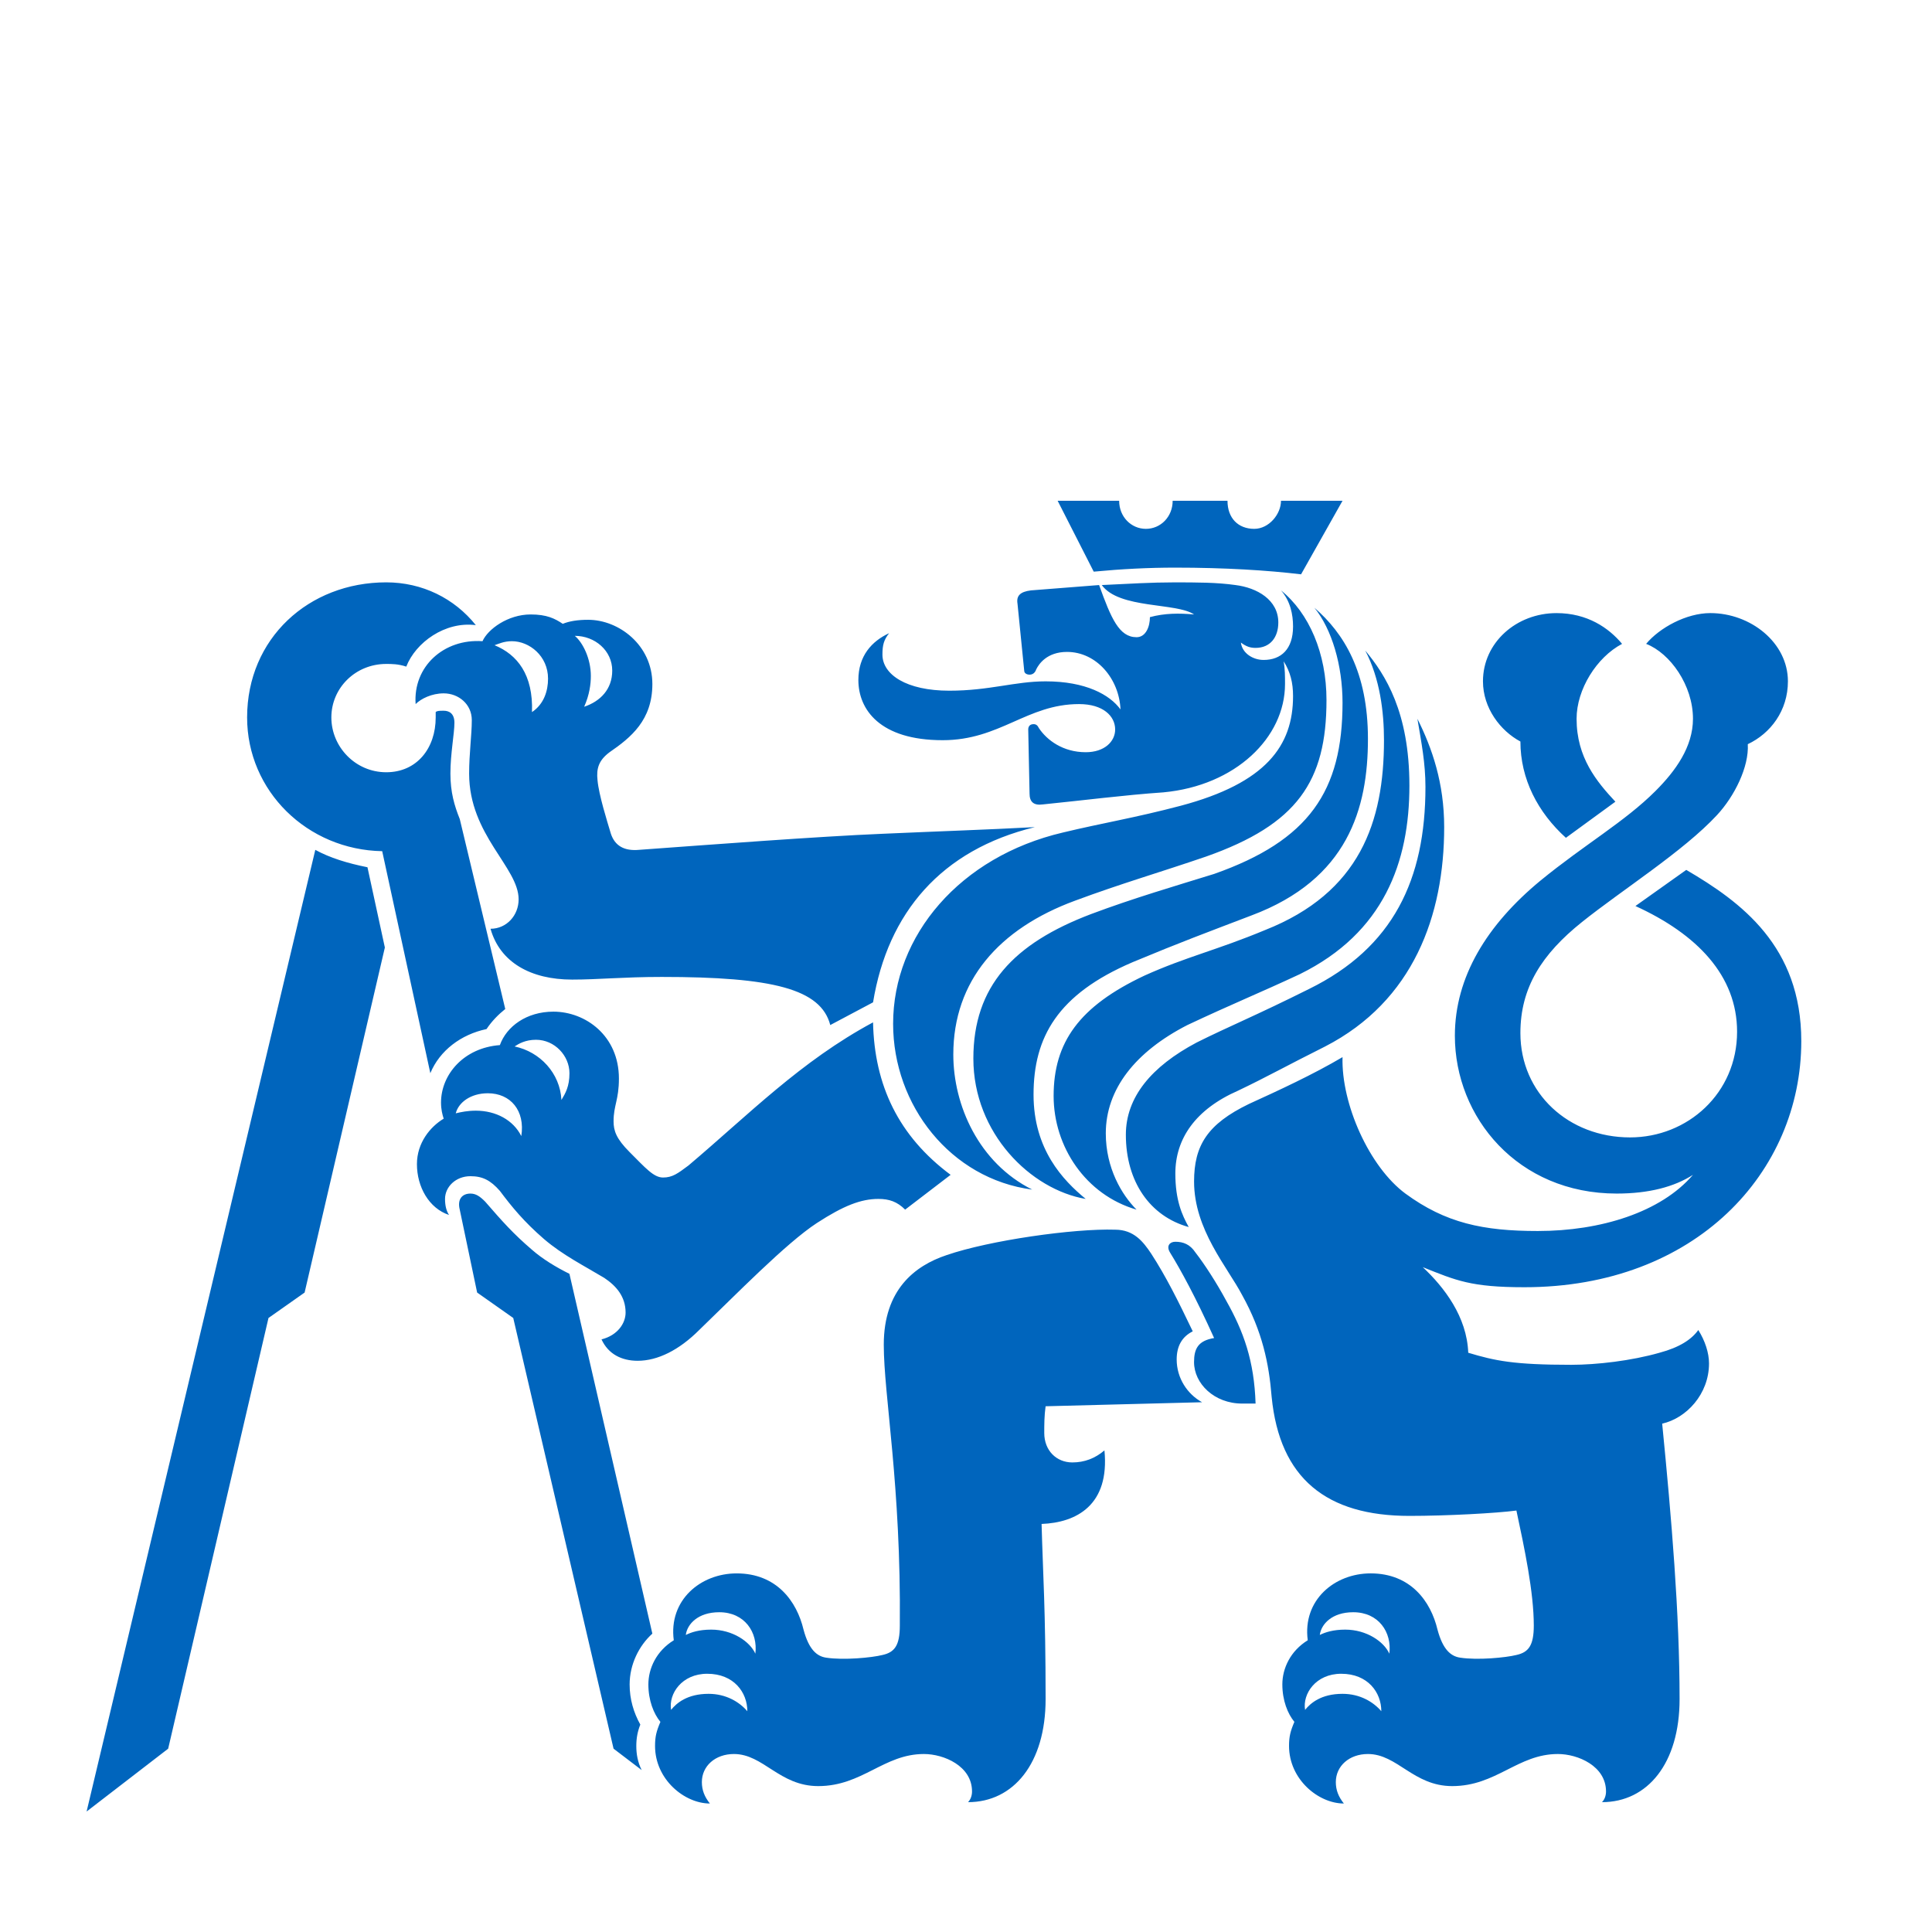
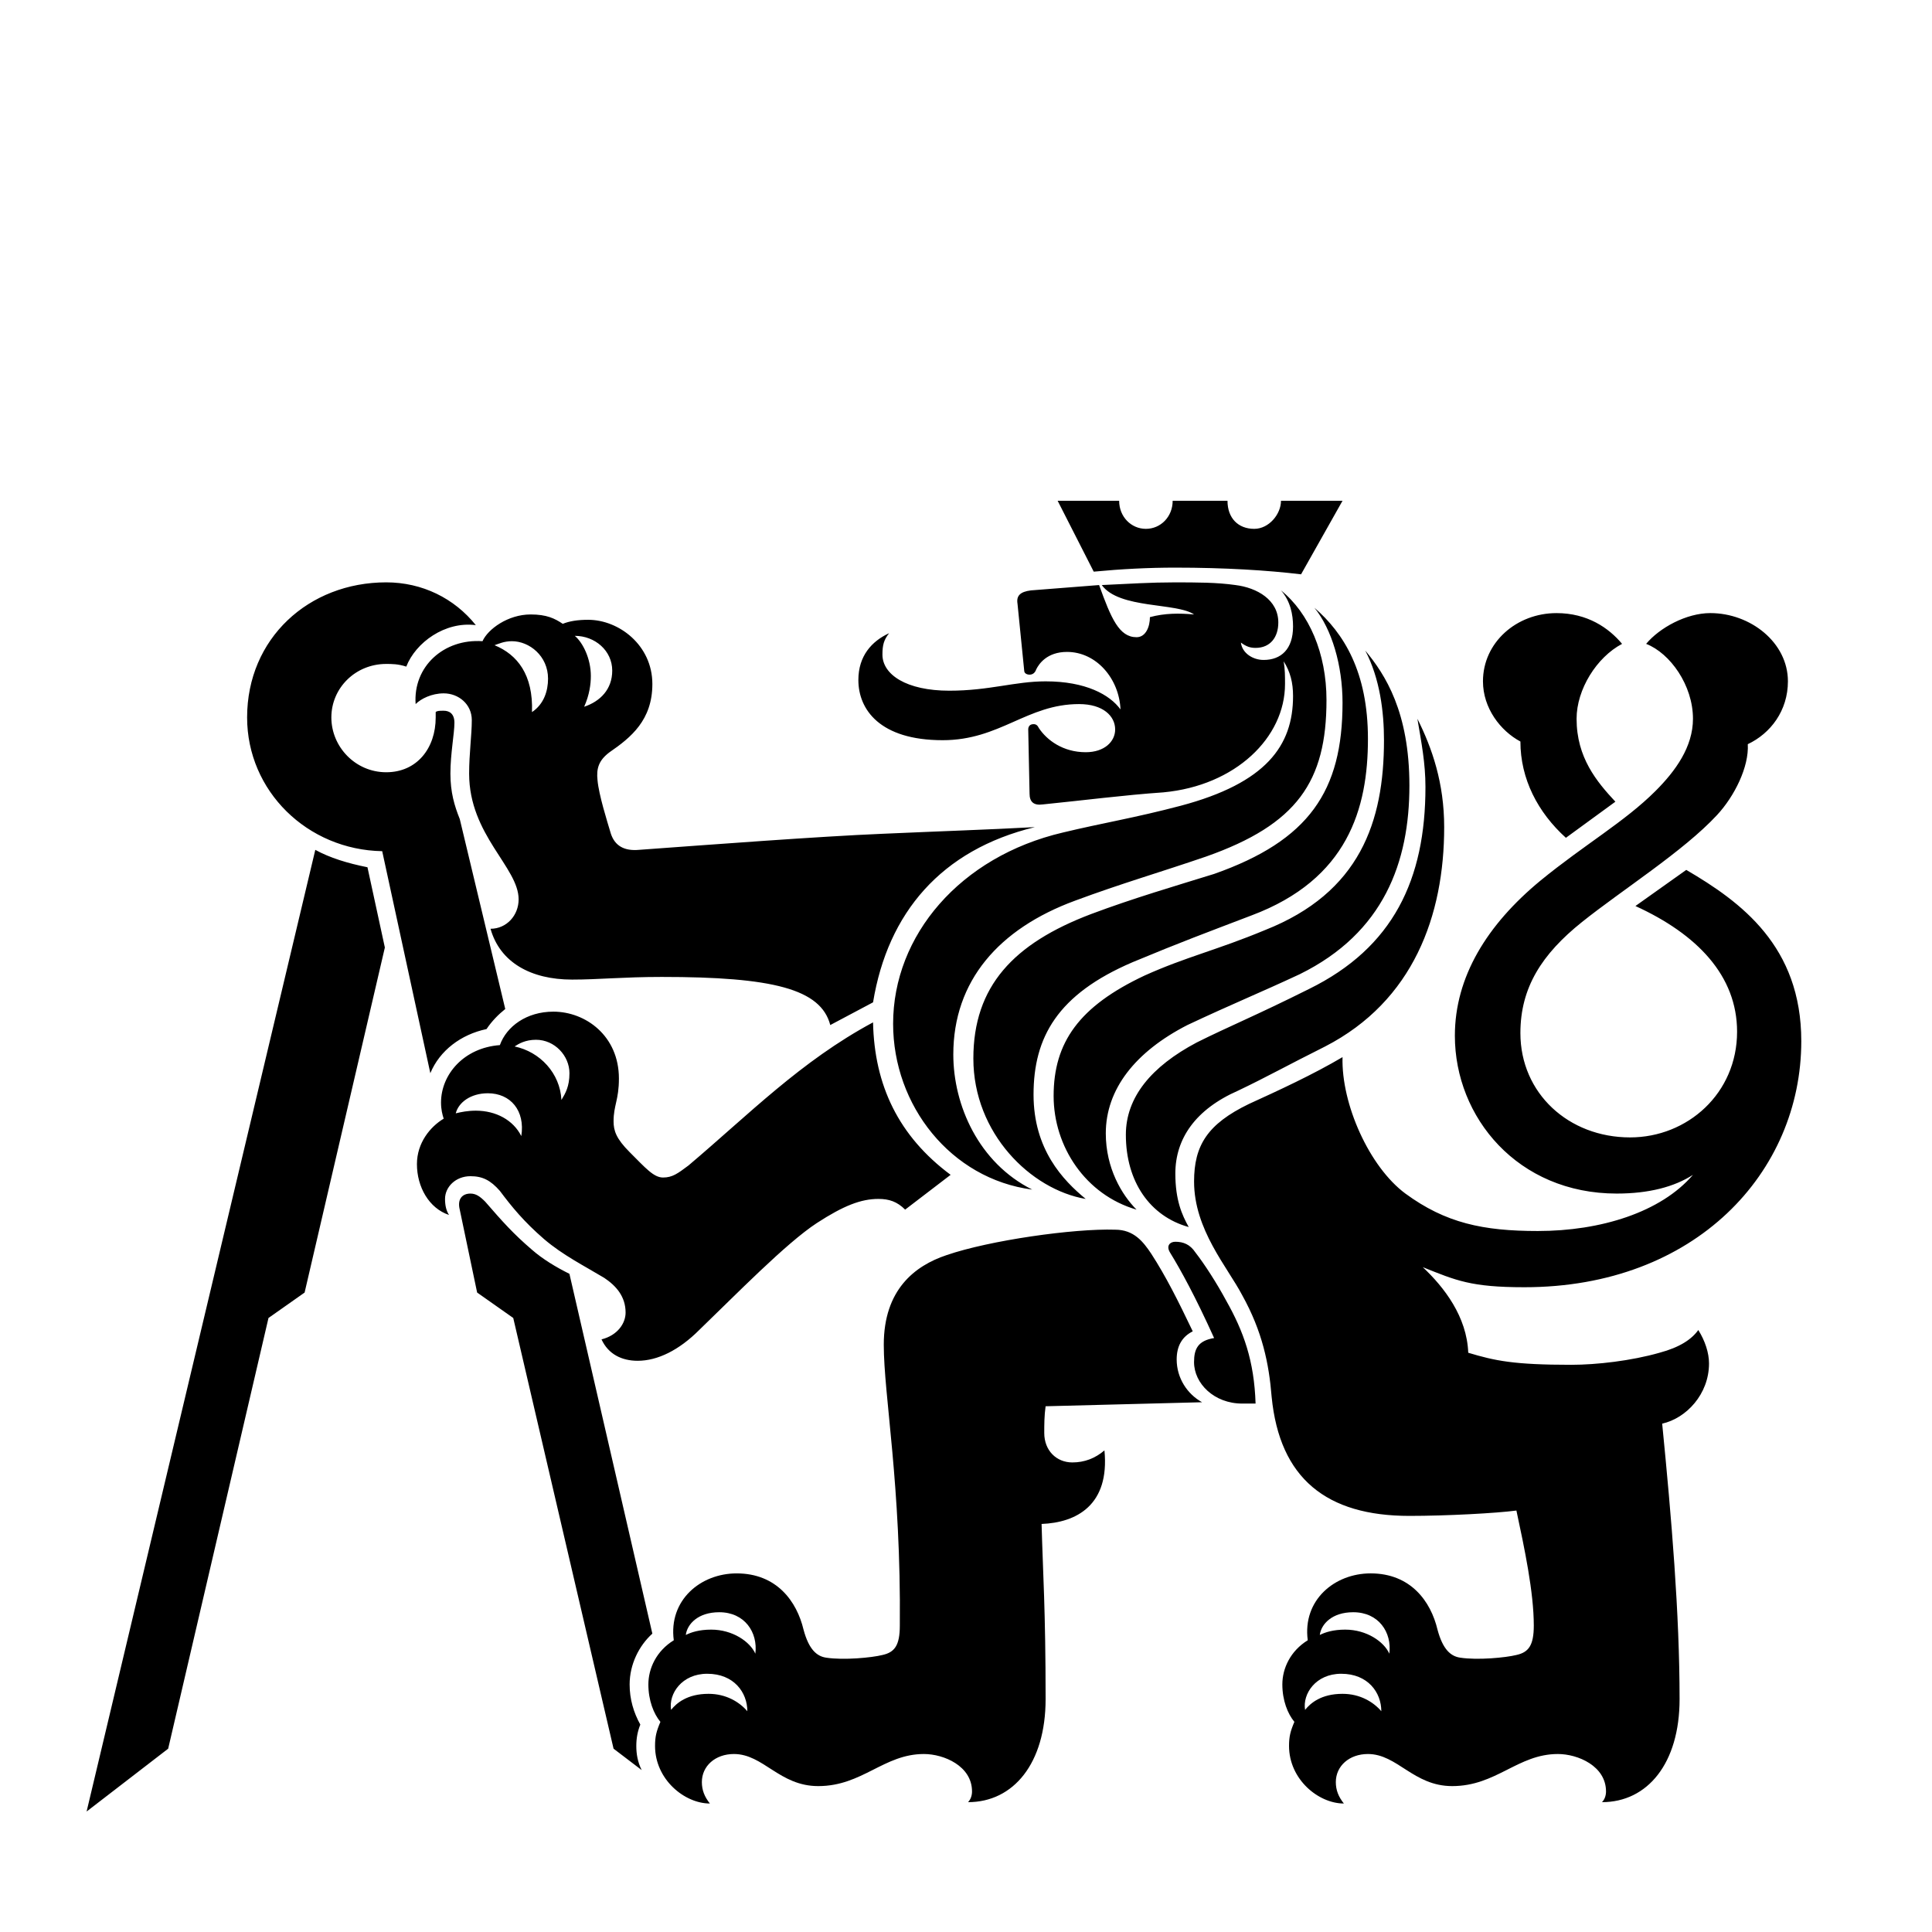
<svg xmlns="http://www.w3.org/2000/svg" version="1.1" id="Layer_1" x="0px" y="0px" viewBox="0 0 141.73 141.73" enable-background="new 0 0 141.73 141.73" xml:space="preserve">
  <g>
-     <path fill="#0065BD" d="M114.873,61.461l3.63-2.649c-1.373-1.472-2.846-3.238-2.846-6.083c0-2.159,1.473-4.513,3.337-5.495   c-0.981-1.178-2.551-2.257-4.809-2.257c-2.942,0-5.396,2.159-5.396,5.004c0,1.962,1.276,3.63,2.747,4.416   C111.536,57.144,112.812,59.597,114.873,61.461 M95.445,42.132l3.042-5.397h-4.514c0,0.981-0.883,2.061-1.964,2.061   c-1.177,0-1.961-0.785-1.961-2.061h-4.022c0,1.178-0.884,2.061-1.963,2.061c-1.078,0-1.963-0.882-1.963-2.061h-4.513l2.648,5.201   c2.061-0.196,4.023-0.295,5.985-0.295C89.853,41.641,92.992,41.837,95.445,42.132 M87.204,90.015   c-0.491-0.885-0.982-1.964-0.982-3.926c0-2.552,1.472-4.709,4.611-6.083c2.062-0.982,3.631-1.864,6.379-3.238   c6.476-3.337,8.732-9.615,8.732-16.09c0-3.239-0.883-5.79-1.964-7.948c0.295,1.766,0.59,3.238,0.59,5.004   c0,6.77-2.354,11.774-8.536,14.815c-3.926,1.962-5.887,2.748-8.243,3.926c-3.335,1.765-5.199,4.021-5.199,6.768   C82.592,86.678,84.357,89.228,87.204,90.015 M83.376,88.738c-1.079-1.08-2.256-3.042-2.256-5.594c0-3.236,2.158-5.985,5.985-7.947   c3.336-1.569,5.298-2.354,8.241-3.729c6.182-3.042,8.047-8.241,8.047-13.834c0-5.396-1.768-8.145-3.239-9.91   c1.08,2.061,1.374,4.514,1.374,6.574c0,5.985-1.767,11.185-8.731,13.933c-3.533,1.472-5.79,1.962-8.832,3.335   c-4.808,2.259-6.672,4.908-6.672,8.832C77.293,84.127,79.647,87.658,83.376,88.738 M79.647,87.953   c-1.668-1.374-3.827-3.629-3.827-7.652c0-4.221,1.768-7.36,7.263-9.714c3.531-1.472,5.396-2.159,8.731-3.434   c7.065-2.649,8.537-7.85,8.537-12.951c0-4.907-1.767-7.752-3.926-9.617c1.276,1.57,2.062,4.22,2.062,6.967   c0,6.476-2.453,10.105-9.42,12.559c-2.846,0.884-5.887,1.767-9.026,2.944c-5.692,2.159-8.636,5.299-8.636,10.597   C71.405,83.145,75.625,87.268,79.647,87.953 M75.723,87.268c-3.924-1.964-5.789-6.183-5.789-9.911   c0-5.397,3.336-9.223,8.928-11.283c3.435-1.276,6.183-2.061,9.616-3.238c6.673-2.355,8.832-5.496,8.832-11.48   c0-3.434-1.276-6.378-3.337-8.046c0.688,0.786,0.884,1.767,0.884,2.65c0,1.667-0.884,2.453-2.159,2.453   c-0.785,0-1.57-0.491-1.668-1.275c0.393,0.294,0.687,0.391,1.078,0.391c1.081,0,1.668-0.784,1.668-1.863   c0-1.668-1.569-2.551-3.139-2.747c-1.374-0.196-2.847-0.196-4.515-0.196c-1.667,0-3.237,0.098-5.297,0.196   c1.274,1.765,5.493,1.275,6.77,2.158c-1.079-0.099-2.158-0.099-3.238,0.196c0,0.687-0.294,1.472-0.981,1.472   c-1.275,0-1.863-1.374-2.747-3.826l-5.004,0.392c-0.784,0.098-1.079,0.392-0.981,0.982l0.491,4.905   c0,0.197,0.196,0.294,0.393,0.294c0.195,0,0.392-0.098,0.49-0.392c0.195-0.392,0.785-1.276,2.257-1.276   c2.158,0,3.826,1.963,3.924,4.22c-0.783-1.08-2.551-2.061-5.493-2.061c-2.258,0-4.121,0.686-7.065,0.686   c-3.14,0-4.906-1.177-4.906-2.649c0-0.687,0.098-1.079,0.491-1.57c-1.276,0.589-2.257,1.668-2.257,3.435   c0,2.158,1.57,4.415,6.182,4.415c4.22,0,6.182-2.649,10.008-2.649c1.767,0,2.648,0.883,2.648,1.863   c0,0.884-0.784,1.668-2.158,1.668c-1.668,0-2.845-0.882-3.435-1.766c-0.098-0.195-0.195-0.293-0.393-0.293   c-0.293,0-0.391,0.196-0.391,0.391l0.098,4.711c0,0.588,0.293,0.883,0.98,0.786c2.944-0.295,5.985-0.688,8.832-0.884   c5.298-0.49,8.928-4.022,8.928-7.947c0-0.589,0-1.08-0.099-1.668c0.492,0.785,0.688,1.571,0.688,2.552   c0,3.631-1.963,6.377-8.243,8.046c-3.336,0.882-5.788,1.275-8.635,1.962c-7.555,1.767-12.461,7.555-12.461,14.031   C65.518,81.085,69.738,86.481,75.723,87.268 M42.854,51.846c0.393-0.883,0.49-1.668,0.49-2.257c0-1.275-0.588-2.453-1.178-2.944   c1.472,0,2.747,1.08,2.747,2.551C44.913,50.57,44.031,51.453,42.854,51.846 M60.908,75.197l3.139-1.667   c1.08-6.575,5.004-11.186,11.872-12.853c-3.63,0.195-6.77,0.293-11.185,0.489c-4.71,0.197-12.461,0.786-17.858,1.178   c-1.079,0.098-1.766-0.293-2.061-1.178c-0.293-0.98-0.882-2.845-0.981-3.924c-0.098-0.883,0.099-1.472,0.884-2.061   c1.569-1.079,3.139-2.354,3.139-5.003c0-2.846-2.453-4.71-4.709-4.71c-0.786,0-1.374,0.099-1.864,0.295   c-0.589-0.393-1.177-0.687-2.356-0.687c-1.667,0-3.139,1.079-3.532,1.962c-2.845-0.196-5.102,1.865-4.906,4.612   c0.393-0.392,1.177-0.786,2.061-0.786c1.079,0,2.06,0.786,2.06,1.963c0,1.08-0.196,2.453-0.196,3.925   c0,4.514,3.631,6.869,3.631,9.223c0,1.178-0.883,2.159-2.061,2.159c0.687,2.453,2.943,3.728,5.985,3.728   c1.963,0,3.729-0.195,6.574-0.195C56.688,71.666,60.22,72.549,60.908,75.197 M91.128,102.965h0.98   c-0.099-3.139-0.882-5.298-2.158-7.555c-0.687-1.274-1.569-2.649-2.257-3.533c-0.392-0.588-0.882-0.783-1.472-0.783   c-0.393,0-0.687,0.293-0.393,0.783c0.785,1.276,1.864,3.238,3.238,6.28c-1.178,0.197-1.472,0.786-1.472,1.767   C87.596,101.493,89.067,102.965,91.128,102.965 M39.026,52.238c0.098-2.748-1.079-4.22-2.747-4.906   c0.294-0.098,0.687-0.294,1.275-0.294c1.276,0,2.65,1.08,2.65,2.748C40.205,50.667,39.91,51.649,39.026,52.238 M101.921,121.313   c-0.393-0.883-1.668-1.765-3.237-1.765c-0.884,0-1.472,0.195-1.865,0.391c0.099-0.785,0.884-1.667,2.454-1.667   C101.137,118.272,102.118,119.744,101.921,121.313 M101.332,125.534c-0.588-0.688-1.57-1.276-2.845-1.276   c-1.57,0-2.354,0.687-2.748,1.177c-0.196-1.177,0.785-2.649,2.649-2.649C100.352,122.785,101.332,124.16,101.332,125.534    M31.569,78.729c0.688-1.668,2.257-2.845,4.122-3.237c0.392-0.59,0.882-1.079,1.374-1.472l-3.336-13.933   c-0.393-0.981-0.687-1.963-0.687-3.336c0-1.472,0.294-2.944,0.294-3.729c0-0.687-0.393-0.883-0.785-0.883   c-0.294,0-0.491,0-0.589,0.099v0.392c0,2.257-1.374,4.022-3.63,4.022c-2.257,0-4.024-1.863-4.024-4.022s1.767-3.924,4.024-3.924   c0.392,0,0.883,0,1.472,0.196c0.686-1.767,2.845-3.336,5.102-3.042c-1.57-1.962-3.924-3.139-6.573-3.139   c-5.692,0-10.205,4.12-10.205,9.909c0,5.397,4.415,9.714,9.91,9.812L31.569,78.729z M46.778,99.826   c1.472,0,3.042-0.785,4.514-2.257c2.649-2.552,6.378-6.378,8.634-7.85c1.963-1.274,3.238-1.767,4.513-1.767   c0.786,0,1.374,0.197,1.962,0.785l3.336-2.552c-3.826-2.845-5.593-6.573-5.691-11.185c-5.298,2.845-9.125,6.769-13.54,10.499   c-0.786,0.588-1.178,0.883-1.865,0.883s-1.275-0.688-2.452-1.864c-0.982-0.982-1.178-1.57-1.178-2.257   c0-1.178,0.392-1.57,0.392-3.14c0-3.141-2.452-4.907-4.808-4.907c-1.962,0-3.434,1.081-3.925,2.454   c-2.649,0.196-4.317,2.158-4.317,4.218c0,0.492,0.098,0.883,0.196,1.178c-0.982,0.59-1.963,1.767-1.963,3.336   c0,1.669,0.883,3.239,2.354,3.729c-0.195-0.295-0.293-0.685-0.293-1.177c0-0.883,0.785-1.667,1.863-1.667   c0.884,0,1.472,0.293,2.159,1.077c0.883,1.18,1.767,2.259,3.238,3.533c1.374,1.178,2.944,1.962,4.416,2.847   c0.883,0.588,1.57,1.372,1.57,2.55c0,0.786-0.589,1.669-1.766,1.964C44.62,99.334,45.601,99.826,46.778,99.826 M41.186,80.692   c-0.099-1.963-1.57-3.533-3.435-3.925c0.295-0.195,0.786-0.49,1.57-0.49c1.374,0,2.454,1.177,2.454,2.452   C41.774,79.711,41.479,80.201,41.186,80.692 M52.077,132.304c-0.393-0.491-0.589-0.981-0.589-1.571c0-1.177,0.98-2.06,2.354-2.06   c2.159,0,3.336,2.354,6.182,2.354c3.238,0,4.808-2.354,7.752-2.354c1.472,0,3.531,0.883,3.531,2.747   c0,0.295-0.098,0.59-0.293,0.785c3.334,0,5.691-2.845,5.691-7.556c0-6.572-0.197-9.224-0.295-12.853   c2.551-0.098,5.005-1.374,4.611-5.396c-0.688,0.588-1.472,0.883-2.354,0.883c-1.178,0-2.061-0.883-2.061-2.159   c0-0.589,0-1.276,0.099-1.962l11.479-0.295c-1.078-0.589-1.864-1.767-1.864-3.139c0-0.982,0.394-1.669,1.179-2.062   c-1.08-2.257-1.963-4.023-3.042-5.69c-0.589-0.883-1.275-1.767-2.65-1.767c-3.041-0.098-9.222,0.784-12.362,1.864   c-2.355,0.784-4.612,2.551-4.612,6.574c0,3.728,1.276,10.302,1.177,20.605c0,1.472-0.393,1.962-1.275,2.157   c-0.785,0.197-2.845,0.393-4.121,0.197c-0.687-0.098-1.275-0.588-1.668-2.06c-0.491-2.062-1.962-4.123-4.906-4.123   c-2.649,0-5.003,1.964-4.612,4.906c-1.275,0.786-1.864,2.062-1.864,3.238s0.392,2.159,0.883,2.748   c-0.294,0.688-0.393,1.078-0.393,1.766C48.053,130.537,50.212,132.304,52.077,132.304 M38.242,83.342   c-0.589-1.177-1.864-1.864-3.336-1.864c-0.588,0-1.079,0.098-1.472,0.195c0.196-0.785,1.079-1.472,2.355-1.472   C37.456,80.201,38.536,81.478,38.242,83.342 M55.412,121.313c-0.392-0.883-1.668-1.765-3.238-1.765   c-0.883,0-1.472,0.195-1.864,0.391c0.099-0.785,0.883-1.667,2.453-1.667C54.627,118.272,55.608,119.744,55.412,121.313    M47.072,129.851c-0.294-0.59-0.393-1.178-0.393-1.767c0-0.588,0.098-1.078,0.294-1.57c-0.491-0.882-0.784-1.864-0.784-2.943   c0-1.472,0.686-2.845,1.667-3.729l-6.083-26.394c-0.982-0.49-1.963-1.079-2.748-1.767c-1.374-1.177-2.158-2.06-3.434-3.531   c-0.392-0.395-0.687-0.59-1.08-0.59c-0.588,0-0.98,0.393-0.784,1.178l1.275,6.082l2.649,1.865l7.359,31.596L47.072,129.851z    M54.824,125.534c-0.589-0.688-1.57-1.276-2.845-1.276c-1.57,0-2.356,0.687-2.749,1.177c-0.195-1.177,0.786-2.649,2.65-2.649   C53.842,122.785,54.824,124.16,54.824,125.534 M6.353,132.892l5.984-4.61l7.359-31.596l2.65-1.865l5.887-25.312l-1.276-5.888   c-1.472-0.295-2.748-0.687-3.827-1.276L6.353,132.892z M98.585,132.304c-0.393-0.491-0.59-0.981-0.59-1.571   c0-1.177,0.982-2.06,2.356-2.06c2.158,0,3.336,2.354,6.182,2.354c3.237,0,4.808-2.354,7.751-2.354c1.472,0,3.532,0.883,3.532,2.747   c0,0.295-0.099,0.59-0.295,0.785c3.337,0,5.692-2.845,5.692-7.556c0-6.279-0.589-13.245-1.277-20.212   c1.767-0.393,3.436-2.159,3.436-4.416c0-0.785-0.294-1.667-0.786-2.452c-0.49,0.688-1.372,1.274-2.845,1.667   c-2.061,0.59-4.611,0.885-6.476,0.885c-4.219,0-5.594-0.295-7.556-0.885c-0.099-2.648-1.766-4.807-3.336-6.278   c2.453,0.98,3.532,1.472,7.457,1.472c12.56,0,20.311-8.438,20.311-18.055c0-6.966-4.415-10.204-8.438-12.56l-3.729,2.65   c4.514,2.061,7.457,5.101,7.457,9.222c0,4.514-3.63,7.752-7.85,7.752c-4.513,0-8.046-3.238-8.046-7.654   c0-3.334,1.571-5.787,4.515-8.143c2.943-2.355,7.456-5.201,9.909-7.85c1.276-1.374,2.355-3.532,2.257-5.2   c1.669-0.786,2.944-2.454,2.944-4.612c0-2.845-2.747-5.004-5.691-5.004c-1.767,0-3.729,1.08-4.71,2.257   c1.767,0.687,3.436,3.042,3.436,5.495c0,2.061-1.276,3.826-2.749,5.298c-2.256,2.256-5.2,3.925-8.438,6.574   c-3.925,3.239-6.28,7.065-6.28,11.381c0,5.985,4.612,11.578,11.872,11.578c2.356,0,4.221-0.49,5.595-1.374   c-2.356,2.748-6.771,4.121-11.383,4.121c-4.023,0-6.771-0.588-9.714-2.747c-2.649-1.962-4.71-6.573-4.611-10.009   c-2.159,1.276-4.711,2.454-6.868,3.436c-3.042,1.473-4.023,3.042-4.023,5.69c0,3.532,2.453,6.28,3.532,8.34   c1.472,2.649,1.963,5.004,2.159,7.458c0.588,5.985,4.023,8.731,10.106,8.731c2.746,0,6.377-0.197,7.85-0.393   c0.588,2.749,1.275,5.985,1.275,8.439c0,1.472-0.394,1.962-1.275,2.157c-0.785,0.197-2.847,0.393-4.121,0.197   c-0.688-0.098-1.276-0.588-1.669-2.06c-0.49-2.062-1.962-4.123-4.905-4.123c-2.65,0-5.005,1.964-4.612,4.906   c-1.274,0.786-1.864,2.062-1.864,3.238s0.393,2.159,0.883,2.748c-0.293,0.688-0.392,1.078-0.392,1.766   C94.562,130.537,96.721,132.304,98.585,132.304" />
+     <path fill="currentColor" d="M114.873,61.461l3.63-2.649c-1.373-1.472-2.846-3.238-2.846-6.083c0-2.159,1.473-4.513,3.337-5.495   c-0.981-1.178-2.551-2.257-4.809-2.257c-2.942,0-5.396,2.159-5.396,5.004c0,1.962,1.276,3.63,2.747,4.416   C111.536,57.144,112.812,59.597,114.873,61.461 M95.445,42.132l3.042-5.397h-4.514c0,0.981-0.883,2.061-1.964,2.061   c-1.177,0-1.961-0.785-1.961-2.061h-4.022c0,1.178-0.884,2.061-1.963,2.061c-1.078,0-1.963-0.882-1.963-2.061h-4.513l2.648,5.201   c2.061-0.196,4.023-0.295,5.985-0.295C89.853,41.641,92.992,41.837,95.445,42.132 M87.204,90.015   c-0.491-0.885-0.982-1.964-0.982-3.926c0-2.552,1.472-4.709,4.611-6.083c2.062-0.982,3.631-1.864,6.379-3.238   c6.476-3.337,8.732-9.615,8.732-16.09c0-3.239-0.883-5.79-1.964-7.948c0.295,1.766,0.59,3.238,0.59,5.004   c0,6.77-2.354,11.774-8.536,14.815c-3.926,1.962-5.887,2.748-8.243,3.926c-3.335,1.765-5.199,4.021-5.199,6.768   C82.592,86.678,84.357,89.228,87.204,90.015 M83.376,88.738c-1.079-1.08-2.256-3.042-2.256-5.594c0-3.236,2.158-5.985,5.985-7.947   c3.336-1.569,5.298-2.354,8.241-3.729c6.182-3.042,8.047-8.241,8.047-13.834c0-5.396-1.768-8.145-3.239-9.91   c1.08,2.061,1.374,4.514,1.374,6.574c0,5.985-1.767,11.185-8.731,13.933c-3.533,1.472-5.79,1.962-8.832,3.335   c-4.808,2.259-6.672,4.908-6.672,8.832C77.293,84.127,79.647,87.658,83.376,88.738 M79.647,87.953   c-1.668-1.374-3.827-3.629-3.827-7.652c0-4.221,1.768-7.36,7.263-9.714c3.531-1.472,5.396-2.159,8.731-3.434   c7.065-2.649,8.537-7.85,8.537-12.951c0-4.907-1.767-7.752-3.926-9.617c1.276,1.57,2.062,4.22,2.062,6.967   c0,6.476-2.453,10.105-9.42,12.559c-2.846,0.884-5.887,1.767-9.026,2.944c-5.692,2.159-8.636,5.299-8.636,10.597   C71.405,83.145,75.625,87.268,79.647,87.953 M75.723,87.268c-3.924-1.964-5.789-6.183-5.789-9.911   c0-5.397,3.336-9.223,8.928-11.283c3.435-1.276,6.183-2.061,9.616-3.238c6.673-2.355,8.832-5.496,8.832-11.48   c0-3.434-1.276-6.378-3.337-8.046c0.688,0.786,0.884,1.767,0.884,2.65c0,1.667-0.884,2.453-2.159,2.453   c-0.785,0-1.57-0.491-1.668-1.275c0.393,0.294,0.687,0.391,1.078,0.391c1.081,0,1.668-0.784,1.668-1.863   c0-1.668-1.569-2.551-3.139-2.747c-1.374-0.196-2.847-0.196-4.515-0.196c-1.667,0-3.237,0.098-5.297,0.196   c1.274,1.765,5.493,1.275,6.77,2.158c-1.079-0.099-2.158-0.099-3.238,0.196c0,0.687-0.294,1.472-0.981,1.472   c-1.275,0-1.863-1.374-2.747-3.826l-5.004,0.392c-0.784,0.098-1.079,0.392-0.981,0.982l0.491,4.905   c0,0.197,0.196,0.294,0.393,0.294c0.195,0,0.392-0.098,0.49-0.392c0.195-0.392,0.785-1.276,2.257-1.276   c2.158,0,3.826,1.963,3.924,4.22c-0.783-1.08-2.551-2.061-5.493-2.061c-2.258,0-4.121,0.686-7.065,0.686   c-3.14,0-4.906-1.177-4.906-2.649c0-0.687,0.098-1.079,0.491-1.57c-1.276,0.589-2.257,1.668-2.257,3.435   c0,2.158,1.57,4.415,6.182,4.415c4.22,0,6.182-2.649,10.008-2.649c1.767,0,2.648,0.883,2.648,1.863   c0,0.884-0.784,1.668-2.158,1.668c-1.668,0-2.845-0.882-3.435-1.766c-0.098-0.195-0.195-0.293-0.393-0.293   c-0.293,0-0.391,0.196-0.391,0.391l0.098,4.711c0,0.588,0.293,0.883,0.98,0.786c2.944-0.295,5.985-0.688,8.832-0.884   c5.298-0.49,8.928-4.022,8.928-7.947c0-0.589,0-1.08-0.099-1.668c0.492,0.785,0.688,1.571,0.688,2.552   c0,3.631-1.963,6.377-8.243,8.046c-3.336,0.882-5.788,1.275-8.635,1.962c-7.555,1.767-12.461,7.555-12.461,14.031   C65.518,81.085,69.738,86.481,75.723,87.268 M42.854,51.846c0.393-0.883,0.49-1.668,0.49-2.257c0-1.275-0.588-2.453-1.178-2.944   c1.472,0,2.747,1.08,2.747,2.551C44.913,50.57,44.031,51.453,42.854,51.846 M60.908,75.197l3.139-1.667   c1.08-6.575,5.004-11.186,11.872-12.853c-3.63,0.195-6.77,0.293-11.185,0.489c-4.71,0.197-12.461,0.786-17.858,1.178   c-1.079,0.098-1.766-0.293-2.061-1.178c-0.293-0.98-0.882-2.845-0.981-3.924c-0.098-0.883,0.099-1.472,0.884-2.061   c1.569-1.079,3.139-2.354,3.139-5.003c0-2.846-2.453-4.71-4.709-4.71c-0.786,0-1.374,0.099-1.864,0.295   c-0.589-0.393-1.177-0.687-2.356-0.687c-1.667,0-3.139,1.079-3.532,1.962c-2.845-0.196-5.102,1.865-4.906,4.612   c0.393-0.392,1.177-0.786,2.061-0.786c1.079,0,2.06,0.786,2.06,1.963c0,1.08-0.196,2.453-0.196,3.925   c0,4.514,3.631,6.869,3.631,9.223c0,1.178-0.883,2.159-2.061,2.159c0.687,2.453,2.943,3.728,5.985,3.728   c1.963,0,3.729-0.195,6.574-0.195C56.688,71.666,60.22,72.549,60.908,75.197 M91.128,102.965h0.98   c-0.099-3.139-0.882-5.298-2.158-7.555c-0.687-1.274-1.569-2.649-2.257-3.533c-0.392-0.588-0.882-0.783-1.472-0.783   c-0.393,0-0.687,0.293-0.393,0.783c0.785,1.276,1.864,3.238,3.238,6.28c-1.178,0.197-1.472,0.786-1.472,1.767   C87.596,101.493,89.067,102.965,91.128,102.965 M39.026,52.238c0.098-2.748-1.079-4.22-2.747-4.906   c0.294-0.098,0.687-0.294,1.275-0.294c1.276,0,2.65,1.08,2.65,2.748C40.205,50.667,39.91,51.649,39.026,52.238 M101.921,121.313   c-0.393-0.883-1.668-1.765-3.237-1.765c-0.884,0-1.472,0.195-1.865,0.391c0.099-0.785,0.884-1.667,2.454-1.667   C101.137,118.272,102.118,119.744,101.921,121.313 M101.332,125.534c-0.588-0.688-1.57-1.276-2.845-1.276   c-1.57,0-2.354,0.687-2.748,1.177c-0.196-1.177,0.785-2.649,2.649-2.649C100.352,122.785,101.332,124.16,101.332,125.534    M31.569,78.729c0.688-1.668,2.257-2.845,4.122-3.237c0.392-0.59,0.882-1.079,1.374-1.472l-3.336-13.933   c-0.393-0.981-0.687-1.963-0.687-3.336c0-1.472,0.294-2.944,0.294-3.729c0-0.687-0.393-0.883-0.785-0.883   c-0.294,0-0.491,0-0.589,0.099v0.392c0,2.257-1.374,4.022-3.63,4.022c-2.257,0-4.024-1.863-4.024-4.022s1.767-3.924,4.024-3.924   c0.392,0,0.883,0,1.472,0.196c0.686-1.767,2.845-3.336,5.102-3.042c-1.57-1.962-3.924-3.139-6.573-3.139   c-5.692,0-10.205,4.12-10.205,9.909c0,5.397,4.415,9.714,9.91,9.812L31.569,78.729z M46.778,99.826   c1.472,0,3.042-0.785,4.514-2.257c2.649-2.552,6.378-6.378,8.634-7.85c1.963-1.274,3.238-1.767,4.513-1.767   c0.786,0,1.374,0.197,1.962,0.785l3.336-2.552c-3.826-2.845-5.593-6.573-5.691-11.185c-5.298,2.845-9.125,6.769-13.54,10.499   c-0.786,0.588-1.178,0.883-1.865,0.883s-1.275-0.688-2.452-1.864c-0.982-0.982-1.178-1.57-1.178-2.257   c0-1.178,0.392-1.57,0.392-3.14c0-3.141-2.452-4.907-4.808-4.907c-1.962,0-3.434,1.081-3.925,2.454   c-2.649,0.196-4.317,2.158-4.317,4.218c0,0.492,0.098,0.883,0.196,1.178c-0.982,0.59-1.963,1.767-1.963,3.336   c0,1.669,0.883,3.239,2.354,3.729c-0.195-0.295-0.293-0.685-0.293-1.177c0-0.883,0.785-1.667,1.863-1.667   c0.884,0,1.472,0.293,2.159,1.077c0.883,1.18,1.767,2.259,3.238,3.533c1.374,1.178,2.944,1.962,4.416,2.847   c0.883,0.588,1.57,1.372,1.57,2.55c0,0.786-0.589,1.669-1.766,1.964C44.62,99.334,45.601,99.826,46.778,99.826 M41.186,80.692   c-0.099-1.963-1.57-3.533-3.435-3.925c0.295-0.195,0.786-0.49,1.57-0.49c1.374,0,2.454,1.177,2.454,2.452   C41.774,79.711,41.479,80.201,41.186,80.692 M52.077,132.304c-0.393-0.491-0.589-0.981-0.589-1.571c0-1.177,0.98-2.06,2.354-2.06   c2.159,0,3.336,2.354,6.182,2.354c3.238,0,4.808-2.354,7.752-2.354c1.472,0,3.531,0.883,3.531,2.747   c0,0.295-0.098,0.59-0.293,0.785c3.334,0,5.691-2.845,5.691-7.556c0-6.572-0.197-9.224-0.295-12.853   c2.551-0.098,5.005-1.374,4.611-5.396c-0.688,0.588-1.472,0.883-2.354,0.883c-1.178,0-2.061-0.883-2.061-2.159   c0-0.589,0-1.276,0.099-1.962l11.479-0.295c-1.078-0.589-1.864-1.767-1.864-3.139c0-0.982,0.394-1.669,1.179-2.062   c-1.08-2.257-1.963-4.023-3.042-5.69c-0.589-0.883-1.275-1.767-2.65-1.767c-3.041-0.098-9.222,0.784-12.362,1.864   c-2.355,0.784-4.612,2.551-4.612,6.574c0,3.728,1.276,10.302,1.177,20.605c0,1.472-0.393,1.962-1.275,2.157   c-0.785,0.197-2.845,0.393-4.121,0.197c-0.687-0.098-1.275-0.588-1.668-2.06c-0.491-2.062-1.962-4.123-4.906-4.123   c-2.649,0-5.003,1.964-4.612,4.906c-1.275,0.786-1.864,2.062-1.864,3.238s0.392,2.159,0.883,2.748   c-0.294,0.688-0.393,1.078-0.393,1.766C48.053,130.537,50.212,132.304,52.077,132.304 M38.242,83.342   c-0.589-1.177-1.864-1.864-3.336-1.864c-0.588,0-1.079,0.098-1.472,0.195c0.196-0.785,1.079-1.472,2.355-1.472   C37.456,80.201,38.536,81.478,38.242,83.342 M55.412,121.313c-0.392-0.883-1.668-1.765-3.238-1.765   c-0.883,0-1.472,0.195-1.864,0.391c0.099-0.785,0.883-1.667,2.453-1.667C54.627,118.272,55.608,119.744,55.412,121.313    M47.072,129.851c-0.294-0.59-0.393-1.178-0.393-1.767c0-0.588,0.098-1.078,0.294-1.57c-0.491-0.882-0.784-1.864-0.784-2.943   c0-1.472,0.686-2.845,1.667-3.729l-6.083-26.394c-0.982-0.49-1.963-1.079-2.748-1.767c-1.374-1.177-2.158-2.06-3.434-3.531   c-0.392-0.395-0.687-0.59-1.08-0.59c-0.588,0-0.98,0.393-0.784,1.178l1.275,6.082l2.649,1.865l7.359,31.596L47.072,129.851z    M54.824,125.534c-0.589-0.688-1.57-1.276-2.845-1.276c-1.57,0-2.356,0.687-2.749,1.177c-0.195-1.177,0.786-2.649,2.65-2.649   C53.842,122.785,54.824,124.16,54.824,125.534 M6.353,132.892l5.984-4.61l7.359-31.596l2.65-1.865l5.887-25.312l-1.276-5.888   c-1.472-0.295-2.748-0.687-3.827-1.276L6.353,132.892z M98.585,132.304c-0.393-0.491-0.59-0.981-0.59-1.571   c0-1.177,0.982-2.06,2.356-2.06c2.158,0,3.336,2.354,6.182,2.354c3.237,0,4.808-2.354,7.751-2.354c1.472,0,3.532,0.883,3.532,2.747   c0,0.295-0.099,0.59-0.295,0.785c3.337,0,5.692-2.845,5.692-7.556c0-6.279-0.589-13.245-1.277-20.212   c1.767-0.393,3.436-2.159,3.436-4.416c0-0.785-0.294-1.667-0.786-2.452c-0.49,0.688-1.372,1.274-2.845,1.667   c-2.061,0.59-4.611,0.885-6.476,0.885c-4.219,0-5.594-0.295-7.556-0.885c-0.099-2.648-1.766-4.807-3.336-6.278   c2.453,0.98,3.532,1.472,7.457,1.472c12.56,0,20.311-8.438,20.311-18.055c0-6.966-4.415-10.204-8.438-12.56l-3.729,2.65   c4.514,2.061,7.457,5.101,7.457,9.222c0,4.514-3.63,7.752-7.85,7.752c-4.513,0-8.046-3.238-8.046-7.654   c0-3.334,1.571-5.787,4.515-8.143c2.943-2.355,7.456-5.201,9.909-7.85c1.276-1.374,2.355-3.532,2.257-5.2   c1.669-0.786,2.944-2.454,2.944-4.612c0-2.845-2.747-5.004-5.691-5.004c-1.767,0-3.729,1.08-4.71,2.257   c1.767,0.687,3.436,3.042,3.436,5.495c0,2.061-1.276,3.826-2.749,5.298c-2.256,2.256-5.2,3.925-8.438,6.574   c-3.925,3.239-6.28,7.065-6.28,11.381c0,5.985,4.612,11.578,11.872,11.578c2.356,0,4.221-0.49,5.595-1.374   c-2.356,2.748-6.771,4.121-11.383,4.121c-4.023,0-6.771-0.588-9.714-2.747c-2.649-1.962-4.71-6.573-4.611-10.009   c-2.159,1.276-4.711,2.454-6.868,3.436c-3.042,1.473-4.023,3.042-4.023,5.69c0,3.532,2.453,6.28,3.532,8.34   c1.472,2.649,1.963,5.004,2.159,7.458c0.588,5.985,4.023,8.731,10.106,8.731c2.746,0,6.377-0.197,7.85-0.393   c0.588,2.749,1.275,5.985,1.275,8.439c0,1.472-0.394,1.962-1.275,2.157c-0.785,0.197-2.847,0.393-4.121,0.197   c-0.688-0.098-1.276-0.588-1.669-2.06c-0.49-2.062-1.962-4.123-4.905-4.123c-2.65,0-5.005,1.964-4.612,4.906   c-1.274,0.786-1.864,2.062-1.864,3.238s0.393,2.159,0.883,2.748c-0.293,0.688-0.392,1.078-0.392,1.766   C94.562,130.537,96.721,132.304,98.585,132.304" />
  </g>
</svg>
